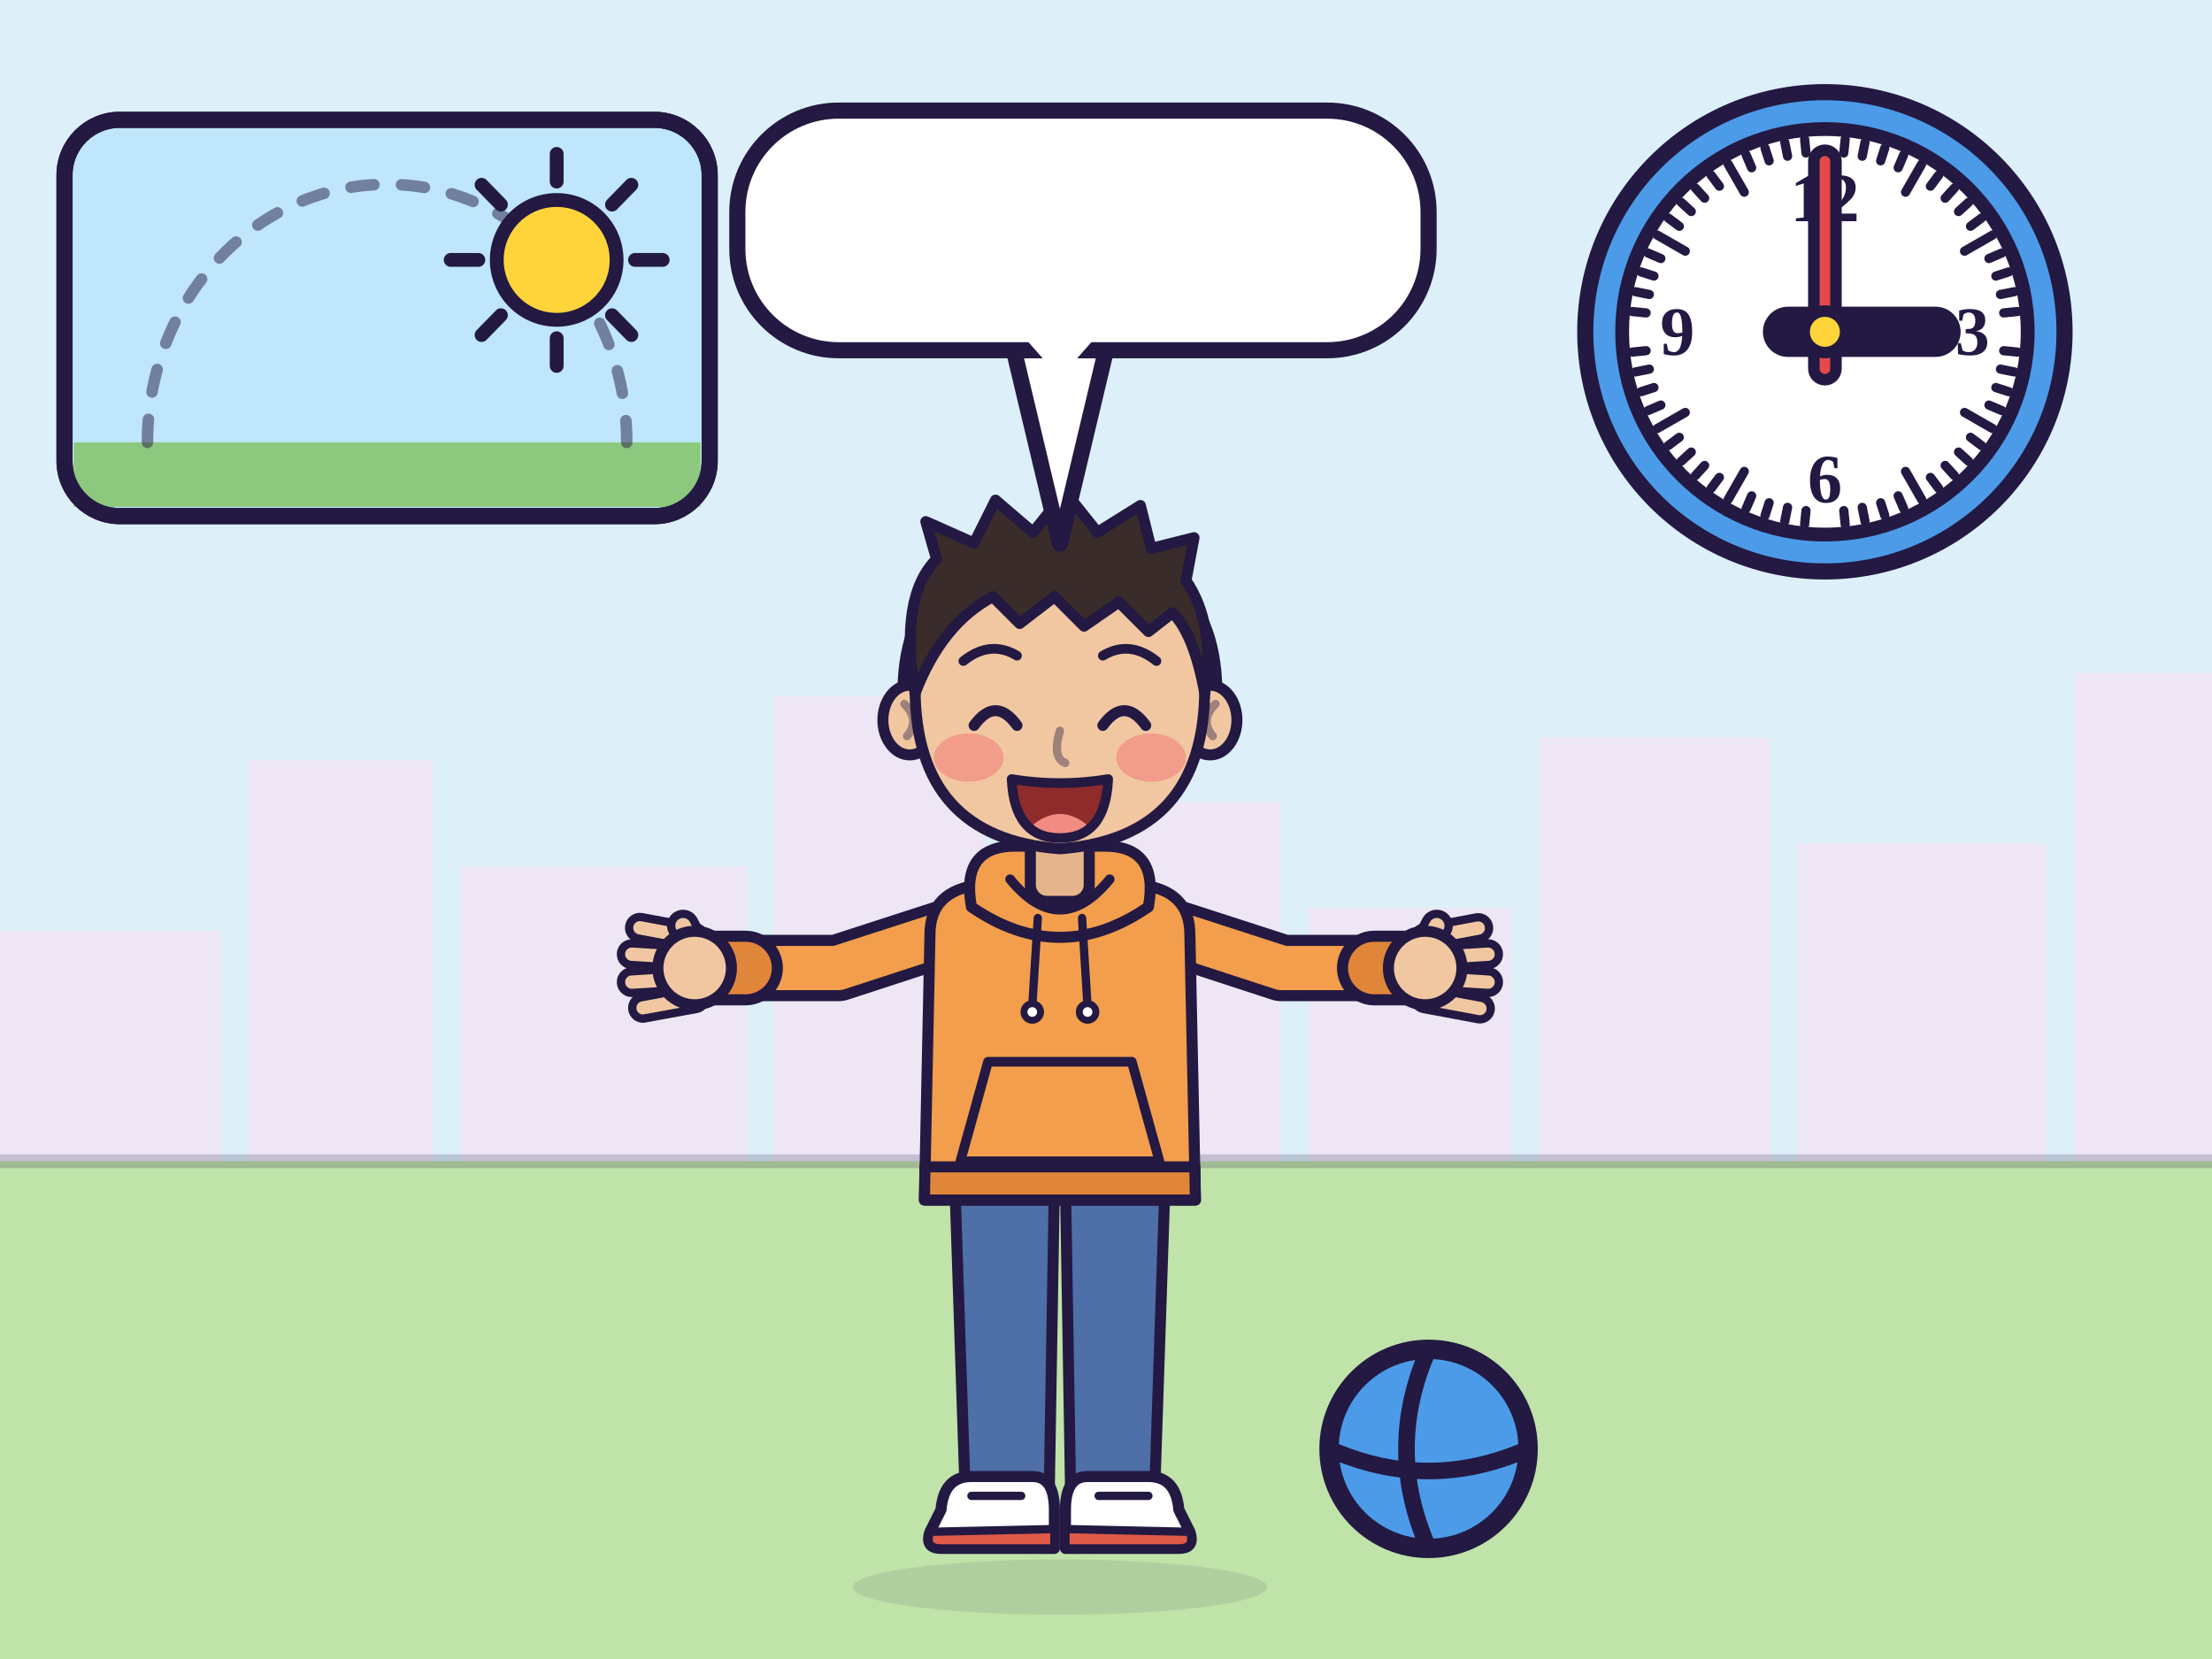
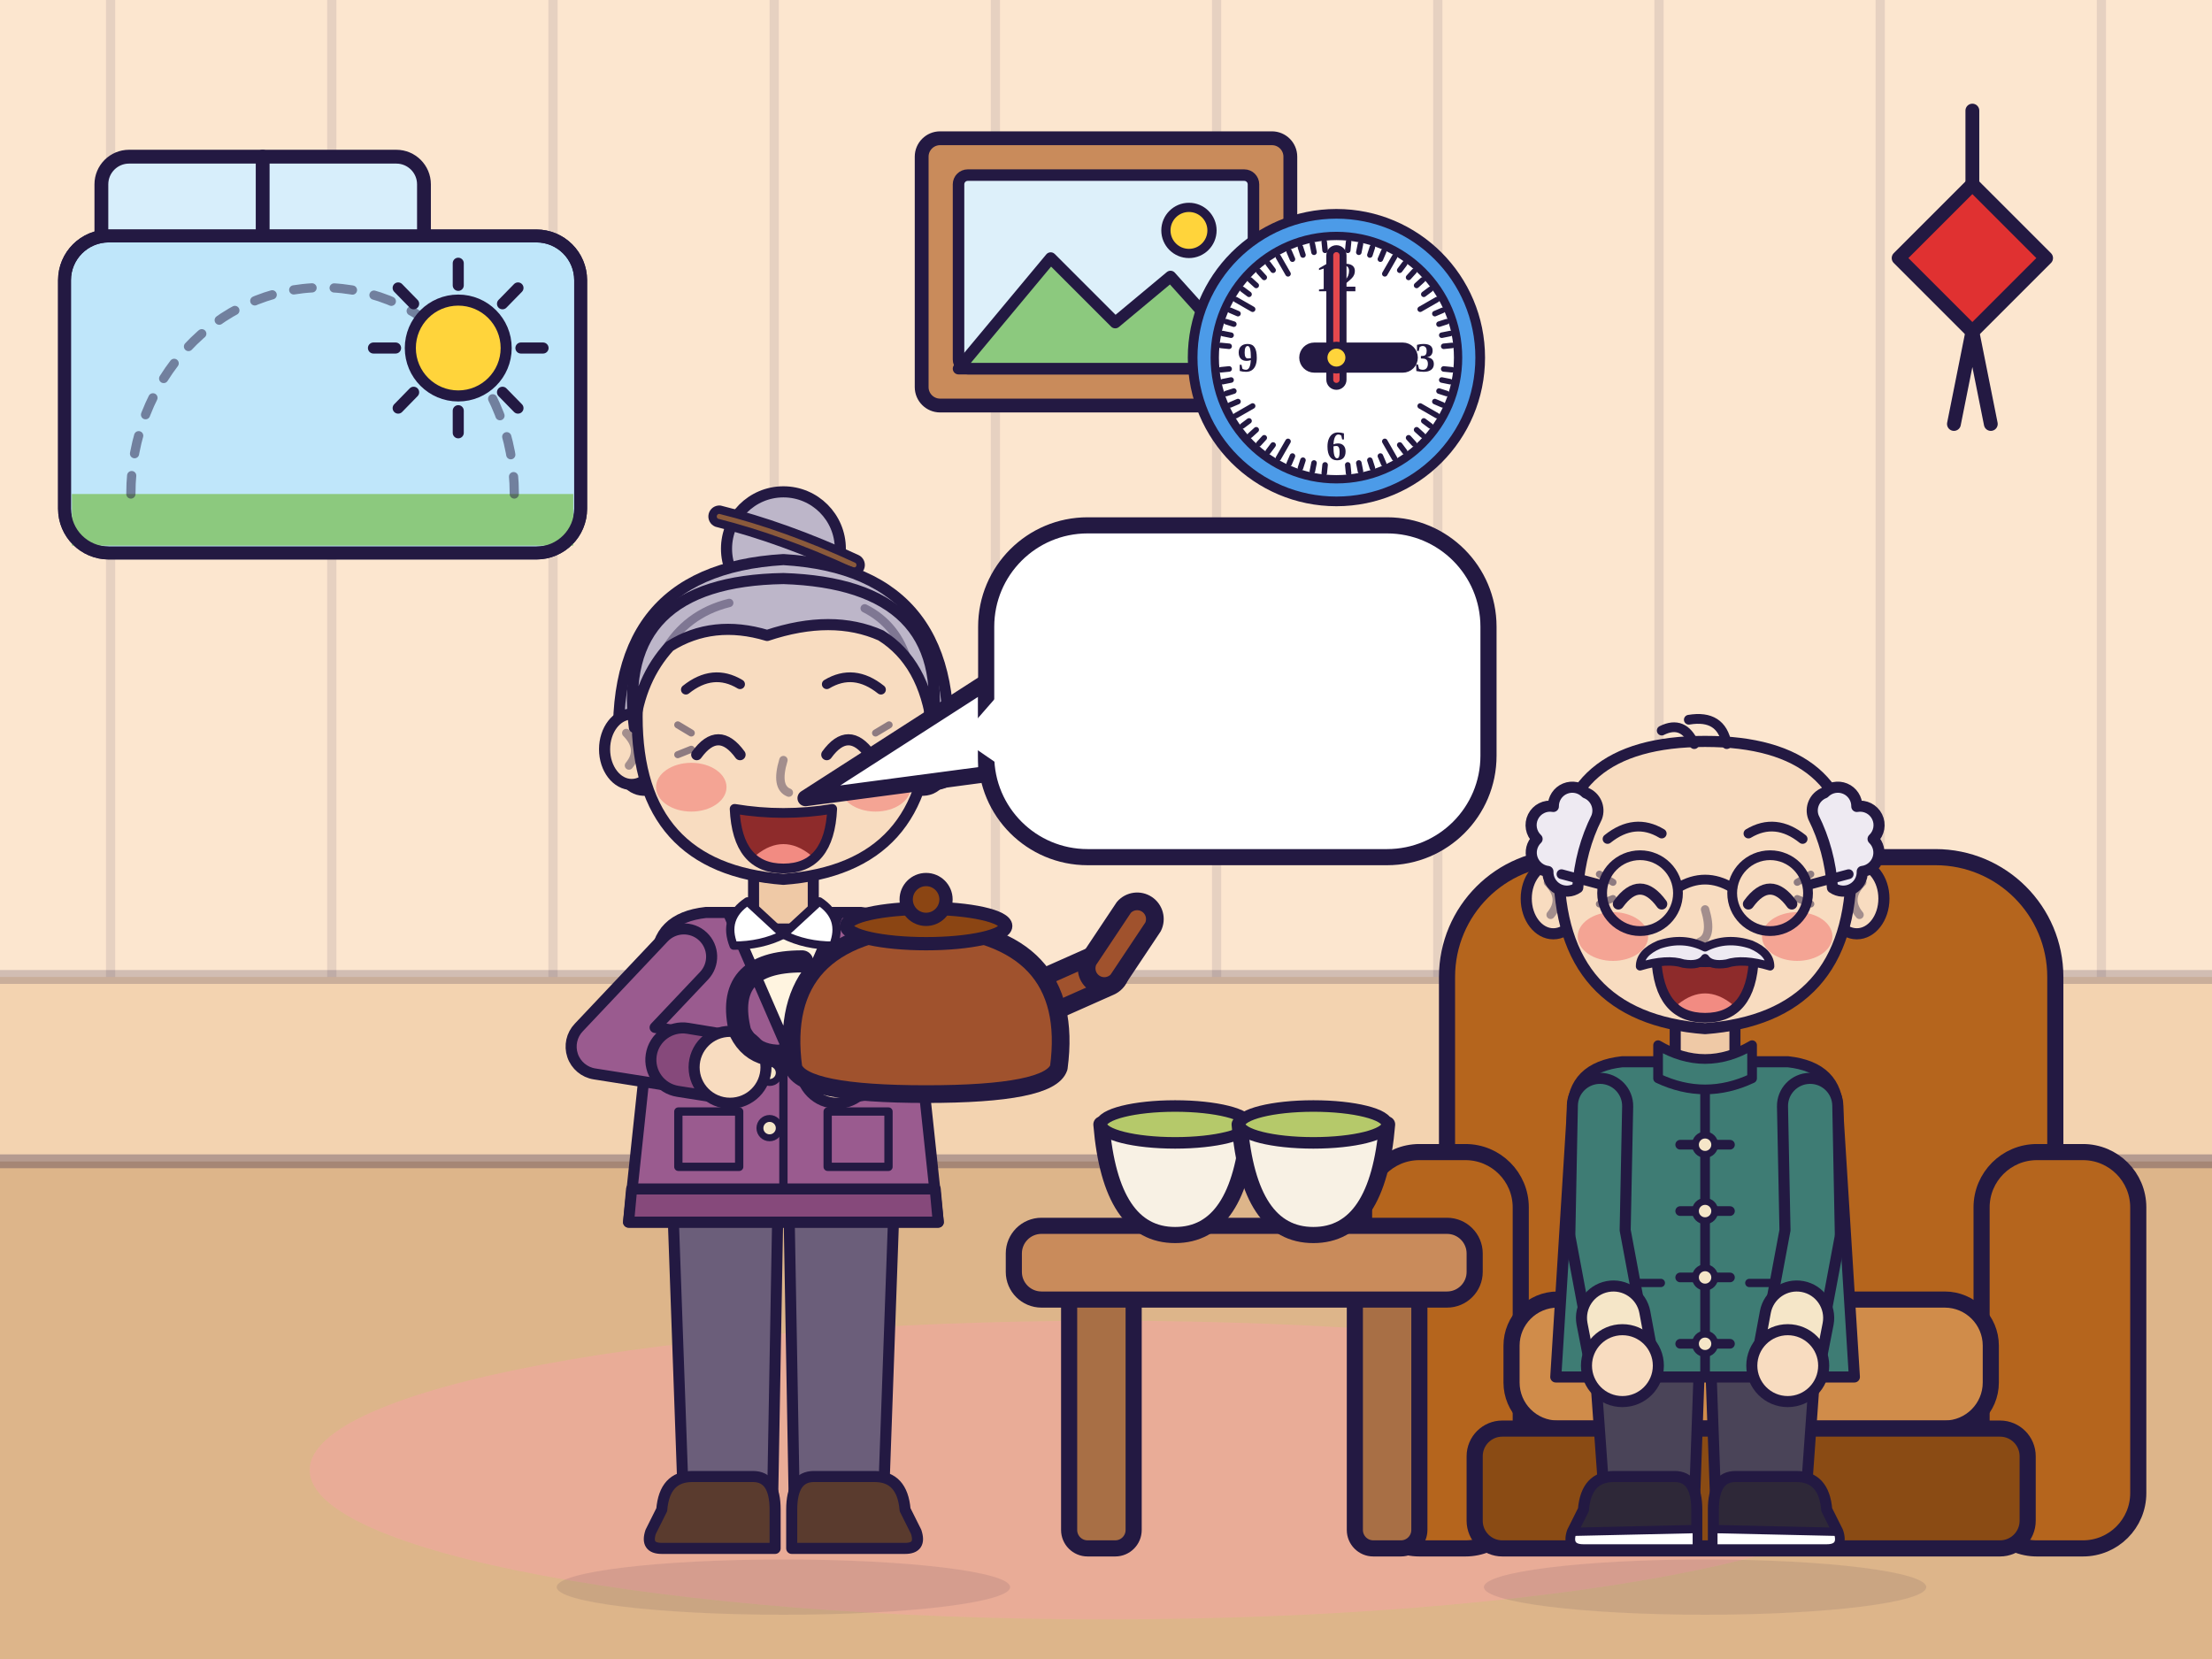
- <svg xmlns="http://www.w3.org/2000/svg" viewBox="0 0 480 360" role="img" aria-label="At 3 in the afternoon the sun has dipped to the west; Big Brother plays football: &quot;下午三点&quot;.">
+ <svg xmlns="http://www.w3.org/2000/svg" viewBox="0 0 480 360" role="img" aria-label="Three in the afternoon, the sun low in the west; Grandma brings a teapot for Grandpa: &quot;下午我们喝茶吧！&quot;">
  <g stroke="#231942" stroke-width="3.5" stroke-linejoin="round" stroke-linecap="round">
-     <rect x="0" y="0" width="480" height="360" fill="#DDF0FA" stroke="none" />
-     <rect x="0" y="202" width="48" height="50" fill="#EEE6F4" stroke="none" />
-     <rect x="54" y="165" width="40" height="87" fill="#EEE6F4" stroke="none" />
-     <rect x="100" y="188" width="62" height="64" fill="#EEE6F4" stroke="none" />
-     <rect x="168" y="151" width="46" height="101" fill="#EEE6F4" stroke="none" />
-     <rect x="220" y="174" width="58" height="78" fill="#EEE6F4" stroke="none" />
-     <rect x="284" y="197" width="44" height="55" fill="#EEE6F4" stroke="none" />
-     <rect x="334" y="160" width="50" height="92" fill="#EEE6F4" stroke="none" />
-     <rect x="390" y="183" width="54" height="69" fill="#EEE6F4" stroke="none" />
-     <rect x="450" y="146" width="30" height="106" fill="#EEE6F4" stroke="none" />
-     <rect x="0" y="252" width="480" height="108" fill="#BFE3A8" stroke="none" />
-     <path d="M0 252L480 252" fill="none" stroke-width="3" opacity="0.2" />
-     <path d="M30 52Q26 38 44 38Q52 26 68 36Q84 34 82 52Z" fill="#FFFFFF" stroke="none" />
-     <g transform="translate(84 112) scale(1 1)">
+     <rect x="0" y="0" width="480" height="360" fill="#FCE6CF" stroke="none" />
+     <path d="M24 0L24 212M72 0L72 212M120 0L120 212M168 0L168 212M216 0L216 212M264 0L264 212M312 0L312 212M360 0L360 212M408 0L408 212M456 0L456 212" fill="none" stroke-width="2" opacity="0.1" />
+     <rect x="0" y="212" width="480" height="40" fill="#F3D3B0" stroke="none" />
+     <path d="M0 212L480 212" fill="none" stroke-width="3" opacity="0.2" />
+     <rect x="0" y="252" width="480" height="108" fill="#DDB58A" stroke="none" />
+     <path d="M0 252L480 252" fill="none" stroke-width="3" opacity="0.3" />
+     <ellipse cx="240" cy="319" rx="172.8" ry="32.4" fill="#F2A7A0" opacity="0.6" stroke="none" />
+     <rect x="22" y="34" width="70" height="80" rx="6" fill="#D7EEFB" stroke-width="3" />
+     <path d="M57 34L57 114M22 74L92 74" fill="none" stroke-width="3" />
+     <rect x="200" y="30" width="80" height="58" rx="4" fill="#C98B5B" stroke-width="3" />
+     <rect x="208" y="38" width="64" height="42" rx="2" fill="#DDF0FA" stroke-width="2.5" />
+     <path d="M208 80L228 56L242 70L254 60L272 80Z" fill="#8CC97E" stroke-width="2.5" />
+     <circle cx="258" cy="50" r="5" fill="#FFD43B" stroke-width="2" />
+     <path d="M428 40L444 56L428 72L412 56Z" fill="#E03131" stroke-width="3" />
+     <path d="M428 24L428 40M428 72L424 92M428 72L432 92" fill="none" stroke-width="3" />
+     <g transform="translate(70 120) scale(0.8 0.8)">
      <g class="prop p-day-dial">
        <rect x="-70" y="-86" width="140" height="86" rx="12" fill="#BFE6FA" />
        <rect x="-68" y="-16" width="136" height="14" fill="#8CC97E" stroke="none" />
        <path d="M-52-16A52 56 0 0 1 52-16" fill="none" stroke-width="2.5" stroke-dasharray="5 6" opacity="0.5" />
        <path d="M53.8 -55.6L59.8 -55.6M48.8 -43.6L53 -39.3M36.8 -38.6L36.8 -32.6M24.7 -43.6L20.5 -39.3M19.8 -55.6L13.8 -55.6M24.7 -67.6L20.5 -71.9M36.8 -72.6L36.8 -78.6M48.8 -67.6L53 -71.9" fill="none" stroke-width="3" />
        <circle cx="36.8" cy="-55.6" r="13" fill="#FFD43B" stroke-width="3" />
        <rect x="-70" y="-86" width="140" height="86" rx="12" fill="none" />
      </g>
    </g>
-     <g transform="translate(396 126) scale(1 1)">
-       <g class="prop p-clock target">
+     <g transform="translate(290 110) scale(0.6 0.6)">
+       <g class="prop p-clock">
        <circle cx="0" cy="-54" r="52" fill="#4C9BE8" />
        <circle cx="0" cy="-54" r="44" fill="#FFFFFF" stroke-width="3" />
        <path d="M4.1 -92.8L4.4 -95.8M8.1 -92.1L8.7 -95.1M12.1 -91.1L13 -93.9M15.9 -89.6L17.1 -92.4M17.5 -84.3L21 -90.4M22.9 -85.6L24.7 -88M26.1 -83L28.1 -85.2M29 -80.1L31.2 -82.1M31.6 -76.9L34 -78.7M30.3 -71.5L36.4 -75M35.6 -69.9L38.4 -71.1M37.1 -66.1L39.9 -67M38.1 -62.1L41.1 -62.7M38.8 -58.1L41.8 -58.4M38.8 -49.9L41.8 -49.6M38.1 -45.9L41.1 -45.3M37.1 -41.9L39.9 -41M35.6 -38.1L38.4 -36.9M30.3 -36.5L36.4 -33M31.6 -31.1L34 -29.3M29 -27.9L31.2 -25.9M26.1 -25L28.1 -22.8M22.9 -22.4L24.7 -20M17.5 -23.7L21 -17.6M15.9 -18.4L17.1 -15.6M12.1 -16.9L13 -14.1M8.1 -15.9L8.7 -12.9M4.1 -15.2L4.4 -12.2M-4.1 -15.2L-4.4 -12.2M-8.1 -15.9L-8.7 -12.9M-12.1 -16.9L-13 -14.1M-15.9 -18.4L-17.1 -15.6M-17.5 -23.7L-21 -17.6M-22.9 -22.4L-24.7 -20M-26.1 -25L-28.1 -22.8M-29 -27.9L-31.2 -25.9M-31.6 -31.1L-34 -29.3M-30.3 -36.5L-36.4 -33M-35.6 -38.1L-38.4 -36.9M-37.1 -41.9L-39.9 -41M-38.1 -45.9L-41.1 -45.3M-38.8 -49.9L-41.8 -49.6M-38.8 -58.1L-41.8 -58.4M-38.1 -62.1L-41.1 -62.7M-37.1 -66.1L-39.9 -67M-35.6 -69.9L-38.4 -71.1M-30.3 -71.5L-36.4 -75M-31.6 -76.9L-34 -78.7M-29 -80.1L-31.2 -82.1M-26.1 -83L-28.1 -85.2M-22.9 -85.6L-24.7 -88M-17.5 -84.3L-21 -90.4M-15.9 -89.6L-17.1 -92.4M-12.1 -91.1L-13 -93.9M-8.1 -92.1L-8.7 -95.1M-4.1 -92.8L-4.4 -95.8" fill="none" stroke-width="2" />
        <text x="0" y="-78" font-family="Baloo 2, Nunito, sans-serif" font-weight="800" font-size="15" text-anchor="middle" fill="#231942" stroke="none">12</text>
        <text x="32" y="-49" font-family="Baloo 2, Nunito, sans-serif" font-weight="800" font-size="15" text-anchor="middle" fill="#231942" stroke="none">3</text>
        <text x="0" y="-17" font-family="Baloo 2, Nunito, sans-serif" font-weight="800" font-size="15" text-anchor="middle" fill="#231942" stroke="none">6</text>
        <text x="-32" y="-49" font-family="Baloo 2, Nunito, sans-serif" font-weight="800" font-size="15" text-anchor="middle" fill="#231942" stroke="none">9</text>
        <g transform="translate(0 -54)">
          <g class="hand-h">
            <g transform="rotate(90)">
              <path d="M4.2 8L4.2-24A4.2 4.2 0 0 0-4.2-24L-4.2 8A4.2 4.2 0 0 0 4.2 8Z" fill="#231942" stroke-width="2.5" />
            </g>
          </g>
        </g>
        <g transform="translate(0 -54)">
          <g class="hand-m">
            <g transform="rotate(0)">
              <path d="M2.4 8L2.4-37A2.4 2.4 0 0 0-2.4-37L-2.4 8A2.4 2.4 0 0 0 2.4 8Z" fill="#E5484D" stroke-width="2.5" />
            </g>
          </g>
        </g>
        <circle cx="0" cy="-54" r="4.5" fill="#FFD43B" stroke-width="2.5" />
      </g>
    </g>
-     <g transform="translate(310 336) scale(1.2 1.2)">
-       <g class="prop p-ball bob">
-         <circle cx="0" cy="-18" r="18" fill="#4C9BE8" />
-         <path d="M-18-18Q0-10 18-18" fill="none" stroke-width="3" />
-         <path d="M0-36Q-8-18 0 0" fill="none" stroke-width="3" />
-       </g>
-     </g>
-     <g transform="translate(230 336) scale(0.6 0.6)">
-       <g class="char c-1 ch-gege act">
+     <g transform="translate(380 336)">
+       <g class="prop p-armchair">
+         <rect x="-66" y="-150" width="132" height="120" rx="26" fill="#B5651D" />
+         <rect x="-84" y="-86" width="34" height="86" rx="12" fill="#B5651D" />
+         <rect x="50" y="-86" width="34" height="86" rx="12" fill="#B5651D" />
+         <rect x="-52" y="-54" width="104" height="28" rx="10" fill="#D08C4A" />
+         <rect x="-60" y="-26" width="120" height="26" rx="6" fill="#8A4B14" />
+       </g>
+     </g>
+     <g transform="translate(170 336) scale(0.6 0.6)">
+       <g class="char c-1 ch-nainai">
        <g transform="translate(-150 -432)">
-           <ellipse class="shadow" cx="150" cy="446" rx="75" ry="10" fill="#231942" stroke="none" opacity="0.1" />
+           <ellipse class="shadow" cx="150" cy="446" rx="82" ry="10" fill="#231942" stroke="none" opacity="0.1" />
          <g class="figure" stroke="#231942" stroke-width="4" stroke-linejoin="round" stroke-linecap="round">
            <g class="legs">
-               <path d="M112 300L148 300L146 420L116 420Z" fill="#4E6FA8" />
-               <path d="M188 300L152 300L154 420L184 420Z" fill="#4E6FA8" />
-               <path d="M148 418Q148 406 140 406L118 406Q108 406 107 418L103 426Q101 432 107 432L148 432Z" fill="#FFFFFF" />
-               <path d="M103 426Q101 432 107 432L148 432L148 425Z" fill="#E05A47" stroke-width="3" />
-               <path d="M118 413L136 413" fill="none" stroke-width="3" />
-               <path d="M152 418Q152 406 160 406L182 406Q192 406 193 418L197 426Q199 432 193 432L152 432Z" fill="#FFFFFF" />
-               <path d="M197 426Q199 432 193 432L152 432L152 425Z" fill="#E05A47" stroke-width="3" />
-               <path d="M182 413L164 413" fill="none" stroke-width="3" />
-             </g>
-             <g transform="translate(150 300)">
+               <path d="M110 308L148 308L146 420L114 420Z" fill="#6B5E7A" />
+               <path d="M190 308L152 308L154 420L186 420Z" fill="#6B5E7A" />
+               <path d="M147 418Q147 406 139 406L117 406Q107 406 106 418L102 426Q100 432 106 432L147 432Z" fill="#5A3B2E" />
+               <path d="M153 418Q153 406 161 406L183 406Q193 406 194 418L198 426Q200 432 194 432L153 432Z" fill="#5A3B2E" />
+             </g>
+             <g transform="translate(150 308)">
              <g class="upper">
-                 <g transform="translate(-150 -300)">
-                   <g transform="translate(187 208)">
-                     <g class="arm-left">
-                       <g transform="translate(-187 -208)">
-                         <path d="M183.9 217.5L227.4 231.7A10 10 0 0 0 230.5 232.1L274.5 232.1A10 10 0 0 0 274.5 212.1L232.1 212.1L190.1 198.5A10 10 0 0 0 183.9 217.5Z" fill="#F29E4C" />
-                         <path d="M263.7 233.6L274.5 233.6A11.5 11.5 0 0 0 274.5 210.6L263.7 210.6A11.5 11.5 0 0 0 263.7 233.6Z" fill="#E0863A" />
-                         <path d="M282.8 215.1L302 211.5A3.9 3.9 0 0 0 300.6 203.8L281.4 207.4A3.9 3.9 0 0 0 282.8 215.1Z" fill="#F1C7A2" stroke-width="3" />
-                         <path d="M282.4 222.4L305.1 221A3.9 3.9 0 0 0 304.6 213.2L281.9 214.6A3.9 3.9 0 0 0 282.4 222.4Z" fill="#F1C7A2" stroke-width="3" />
-                         <path d="M281.9 229.7L304.6 231.1A3.9 3.9 0 0 0 305.1 223.3L282.4 221.9A3.9 3.9 0 0 0 281.9 229.7Z" fill="#F1C7A2" stroke-width="3" />
-                         <path d="M281.4 236.9L301.2 240.6A3.9 3.9 0 0 0 302.6 232.9L282.8 229.2A3.9 3.9 0 0 0 281.4 236.9Z" fill="#F1C7A2" stroke-width="3" />
-                         <path d="M282 224.1L290.2 208.6A4.3 4.3 0 0 0 282.6 204.6L274.4 220.1A4.3 4.3 0 0 0 282 224.1Z" fill="#F1C7A2" stroke-width="3" />
-                         <circle class="hand" cx="282.1" cy="222.1" r="13.3" fill="#F1C7A2" />
-                       </g>
-                     </g>
-                   </g>
-                   <g transform="translate(113 208)">
-                     <g class="arm-right">
-                       <g transform="translate(-113 -208)">
-                         <path d="M109.9 198.5L67.9 212.1L25.5 212.1A10 10 0 0 0 25.5 232.1L69.5 232.1A10 10 0 0 0 72.6 231.7L116.1 217.5A10 10 0 0 0 109.9 198.5Z" fill="#F29E4C" />
-                         <path d="M36.3 210.6L25.5 210.6A11.5 11.5 0 0 0 25.5 233.6L36.3 233.6A11.5 11.5 0 0 0 36.3 210.6Z" fill="#E0863A" />
-                         <path d="M17.2 229.2L-2 232.8A3.9 3.9 0 0 0-0.6 240.4L18.6 236.9A3.9 3.9 0 0 0 17.2 229.2Z" fill="#F1C7A2" stroke-width="3" />
-                         <path d="M17.6 221.9L-5.1 223.3A3.9 3.9 0 0 0-4.6 231.1L18.1 229.7A3.9 3.9 0 0 0 17.6 221.9Z" fill="#F1C7A2" stroke-width="3" />
-                         <path d="M18.1 214.6L-4.6 213.2A3.9 3.9 0 0 0-5.1 221L17.6 222.4A3.9 3.9 0 0 0 18.1 214.6Z" fill="#F1C7A2" stroke-width="3" />
-                         <path d="M18.6 207.4L-1.2 203.7A3.9 3.9 0 0 0-2.6 211.4L17.2 215.1A3.9 3.9 0 0 0 18.6 207.4Z" fill="#F1C7A2" stroke-width="3" />
-                         <path d="M25.6 220.1L17.4 204.6A4.3 4.3 0 0 0 9.8 208.6L18 224.1A4.3 4.3 0 0 0 25.6 220.1Z" fill="#F1C7A2" stroke-width="3" />
-                         <circle class="hand" cx="17.9" cy="222.1" r="13.3" fill="#F1C7A2" />
-                       </g>
-                     </g>
-                   </g>
+                 <g transform="translate(-150 -308)">
                  <g class="body">
-                     <path d="M103 210Q103 194 121 192L179 192Q197 194 197 210L199 306L101 306Z" fill="#F29E4C" />
-                     <path d="M101.2 294L198.8 294L199 306L101 306Z" fill="#E0863A" />
-                     <path class="hood" d="M118 200Q114 178 134 178L166 178Q186 178 182 200Q150 222 118 200Z" fill="#F29E4C" />
+                     <path d="M104 220Q104 204 122 202L178 202Q196 204 196 220L206 314L94 314Z" fill="#9A5B8F" />
+                     <path d="M95.1 302L204.9 302L206 314L94 314Z" fill="#86497B" />
+                     <path d="M130 202L170 202L150 248Z" fill="#FFF4E0" />
                    <g class="neck">
-                       <rect x="139.3" y="171" width="21.3" height="27" rx="6" fill="#E6B48C" />
-                     </g>
-                     <path d="M132 190Q150 212 168 190" fill="none" stroke-width="3.5" />
-                     <path d="M142 204L140 236M158 204L160 236" fill="none" stroke-width="3" />
-                     <circle cx="140" cy="238" r="3" fill="#FFFFFF" stroke-width="2.5" />
-                     <circle cx="160" cy="238" r="3" fill="#FFFFFF" stroke-width="2.5" />
-                     <path class="pocket" d="M124 256L176 256L186 292L114 292Z" fill="#F29E4C" stroke-width="3.5" />
-                   </g>
-                   <g transform="translate(150 179)">
-                     <g class="head">
-                       <g transform="translate(-150 -179)">
-                         <g transform="translate(150 126.6) scale(0.97)" stroke-width="4.1">
+                       <rect x="139.2" y="182" width="21.6" height="26" rx="6" fill="#EFC9A6" />
+                     </g>
+                     <path d="M137 198Q128 204 132 214Q142 214 150 210Z" fill="#FFFFFF" stroke-width="3" />
+                     <path d="M163 198Q172 204 168 214Q158 214 150 210Z" fill="#FFFFFF" stroke-width="3" />
+                     <path d="M150 248L150 302" fill="none" stroke-width="3" />
+                     <g class="buttons">
+                       <circle cx="145" cy="260" r="3.5" fill="#F5E6C8" stroke-width="2.5" />
+                       <circle cx="145" cy="280" r="3.5" fill="#F5E6C8" stroke-width="2.5" />
+                     </g>
+                     <path d="M112 274L134 274L134 294L112 294Z" fill="#9A5B8F" stroke-width="3" />
+                     <path d="M166 274L188 274L188 294L166 294Z" fill="#9A5B8F" stroke-width="3" />
+                   </g>
+                   <g transform="translate(150 190)">
+                     <g class="head act">
+                       <g transform="translate(-150 -190)">
+                         <g transform="translate(150 137.1) scale(0.98)" stroke-width="4.1">
                          <g class="hair-back">
-                             <path d="M-58 6Q-64-56 0-62Q64-56 58 6Z" fill="#3A2C2A" />
+                             <circle cx="0" cy="-68" r="21" fill="#BDB6C9" />
+                             <path d="M-24.6-77.6Q-0.8-71.6 25-59.7A2.5 2.5 0 0 0 27-64.3Q0.8-76.4-23.4-82.4A2.5 2.5 0 0 0-24.6-77.6Z" fill="#8A5A3B" stroke-width="3.1" />
+                             <path d="M-60 14Q-68-60 0-64Q68-60 60 14Q56 24 46 20L-46 20Q-56 24-60 14Z" fill="#BDB6C9" />
                          </g>
                          <g class="ears">
-                             <ellipse cx="-56" cy="6" rx="10" ry="13" fill="#F1C7A2" />
-                             <ellipse cx="56" cy="6" rx="10" ry="13" fill="#F1C7A2" />
+                             <ellipse cx="-56" cy="6" rx="10" ry="13" fill="#F8DCC0" />
+                             <ellipse cx="56" cy="6" rx="10" ry="13" fill="#F8DCC0" />
                            <path d="M-58 0Q-52 6-57 12" fill="none" stroke-width="3.1" opacity="0.4" />
                            <path d="M58 0Q52 6 57 12" fill="none" stroke-width="3.1" opacity="0.4" />
                          </g>
-                           <path class="face" d="M-54-6Q-54-52 0-52Q54-52 54-6Q54 50 0 54Q-54 50-54-6Z" fill="#F1C7A2" />
+                           <path class="face" d="M-54-6Q-54-52 0-52Q54-52 54-6Q54 50 0 54Q-54 50-54-6Z" fill="#F8DCC0" />
                          <g class="hair">
-                             <path d="M-54-4Q-60-40-46-54L-50-68L-32-60L-24-76L-10-64L2-79L14-64L30-74L34-58L50-62L47-46Q58-30 54-4Q50-26 42-34L33-27L22-38L9-29L-2-40L-15-30L-25-40Q-44-30-54-4Z" fill="#3A2C2A" />
+                             <path d="M-55-2Q-62-56 0-57Q62-55 55-2Q52-26 36-36Q18-44-6-36Q-26-42-42-32Q-53-20-55-2Z" fill="#BDB6C9" />
+                             <path d="M30-46Q42-40 46-26" fill="none" stroke-width="3.1" opacity="0.4" />
+                             <path d="M-20-48Q-36-44-44-30" fill="none" stroke-width="3.1" opacity="0.4" />
                          </g>
                          <g class="cheeks">
                            <ellipse cx="-34" cy="20" rx="13" ry="9" fill="#F28B82" stroke="none" opacity="0.7" />
                            <ellipse cx="34" cy="20" rx="13" ry="9" fill="#F28B82" stroke="none" opacity="0.7" />
                          </g>
                          <g class="brows">
                            <path d="M-36-16Q-26-24-16-18M16-18Q26-24 36-16" fill="none" stroke-width="3.6" />
                          </g>
                          <g transform="translate(0 4)">
                            <g class="eyes">
                              <g transform="translate(0 -4)">
                                <path d="M-32 8Q-24-3-16 8M16 8Q24-3 32 8" fill="none" stroke-width="4.1" />
                              </g>
                            </g>
                          </g>
                          <g class="nose">
                            <path d="M0 10Q-3 20 2 22" fill="none" stroke-width="3.1" opacity="0.4" />
                          </g>
                          <g class="mouth">
                            <path d="M-18 28Q0 31 18 28Q17 50 0 50Q-17 50-18 28Z" fill="#8E2B2B" stroke="none" />
                            <path d="M-10 45Q0 37 10 45Q6 50 0 50Q-6 50-10 45Z" fill="#F28B82" stroke="none" />
                            <path d="M-18 28Q0 31 18 28Q17 50 0 50Q-17 50-18 28Z" fill="none" stroke-width="3.6" />
                          </g>
+                           <g class="wrinkles">
+                             <path d="M-39-3L-34 0M-39 8L-34 6M39-3L34 0M39 8L34 6" fill="none" stroke-width="2.6" opacity="0.5" />
+                           </g>
                        </g>
                      </g>
+                     </g>
+                   </g>
+                   <g transform="translate(186 218)">
+                     <g class="arm-left">
+                       <g transform="translate(-186 -218)">
+                         <path d="M178.7 224.9L196.4 243.6L172.7 247.3A10 10 0 0 0 175.8 267.1L218.3 260.4A10 10 0 0 0 224 243.6L193.3 211.1A10 10 0 0 0 178.7 224.9Z" fill="#9A5B8F" />
+                         <path d="M184.6 243.9L172.5 245.9A11.5 11.5 0 0 0 176.1 268.6L188.2 266.7A11.5 11.5 0 0 0 184.6 243.9Z" fill="#86497B" />
+                         <circle class="hand" cx="169.3" cy="258" r="13" fill="#F8DCC0" />
+                       </g>
+                     </g>
+                   </g>
+                   <g transform="translate(114 218)">
+                     <g class="arm-right">
+                       <g transform="translate(-114 -218)">
+                         <path d="M106.7 211.1L76 243.6A10 10 0 0 0 81.7 260.4L124.2 267.1A10 10 0 0 0 127.3 247.3L103.6 243.6L121.3 224.9A10 10 0 0 0 106.7 211.1Z" fill="#9A5B8F" />
+                         <path d="M111.8 266.7L123.9 268.6A11.5 11.5 0 0 0 127.5 245.9L115.4 243.9A11.5 11.5 0 0 0 111.8 266.7Z" fill="#86497B" />
+                         <circle class="hand" cx="130.7" cy="258" r="13" fill="#F8DCC0" />
+                       </g>
+                     </g>
+                   </g>
+                   <g transform="translate(201.6 267.7) scale(1.6 1.6)">
+                     <g class="prop p-clay-teapot">
+                       <path d="M23.6-16.3L41.6-24.3A4 4 0 0 0 38.4-31.7L20.4-23.7A4 4 0 0 0 23.6-16.3Z" fill="#A0522D" />
+                       <path d="M43.3-25.8L51.3-37.8A4 4 0 0 0 44.7-42.2L36.7-30.2A4 4 0 0 0 43.3-25.8Z" fill="#A0522D" />
+                       <path d="M-28-30Q-46-30-42-14Q-38-6-26-10" fill="none" stroke-width="5" />
+                       <path d="M-30-6Q-34-36 0-38Q34-36 30-6Q28 0 0 0Q-28 0-30-6Z" fill="#A0522D" />
+                       <ellipse cx="0" cy="-38" rx="18" ry="4" fill="#8B4513" stroke-width="3" />
+                       <circle cx="0" cy="-44" r="4.5" fill="#8B4513" stroke-width="3" />
                    </g>
                  </g>
                </g>
              </g>
            </g>
          </g>
        </g>
      </g>
    </g>
-     <g transform="translate(230 118)">
-       <g class="bubble b-1 has-text">
-         <g transform="translate(-230 -118)">
-           <path d="M220 76L230 118L240 76Z" fill="#FFFFFF" />
-           <rect x="160" y="24" width="150" height="52" rx="22" fill="#FFFFFF" />
-           <path d="M221.2 72L230 82L238.8 72Z" fill="#FFFFFF" stroke="none" />
+     <g transform="translate(370 336) scale(-0.6 0.6)">
+       <g class="char c-2 ch-yeye">
+         <g transform="translate(-150 -432)">
+           <ellipse class="shadow" cx="150" cy="446" rx="80" ry="10" fill="#231942" stroke="none" opacity="0.1" />
+           <g class="figure" stroke="#231942" stroke-width="4" stroke-linejoin="round" stroke-linecap="round">
+             <g class="legs">
+               <path d="M110 364L148 364L146 420L114 420Z" fill="#4A4458" />
+               <path d="M190 364L152 364L154 420L186 420Z" fill="#4A4458" />
+               <path d="M147 418Q147 406 139 406L117 406Q107 406 106 418L102 426Q100 432 106 432L147 432Z" fill="#2E2838" />
+               <path d="M102 426Q100 432 106 432L147 432L147 425Z" fill="#FFFFFF" stroke-width="3" />
+               <path d="M153 418Q153 406 161 406L183 406Q193 406 194 418L198 426Q200 432 194 432L153 432Z" fill="#2E2838" />
+               <path d="M198 426Q200 432 194 432L153 432L153 425Z" fill="#FFFFFF" stroke-width="3" />
+             </g>
+             <g transform="translate(150 364)">
+               <g class="upper">
+                 <g transform="translate(-150 -364)">
+                   <g class="body">
+                     <path d="M102 274Q102 258 120 256L180 256Q198 258 198 274L204 370L96 370Z" fill="#3E7C74" />
+                     <g class="neck">
+                       <rect x="139.2" y="236" width="21.6" height="26" rx="6" fill="#EFC9A6" />
+                     </g>
+                     <path d="M133 250Q150 260 167 250L167 262Q150 270 133 262Z" fill="#3E7C74" stroke-width="3.5" />
+                     <path d="M150 267L150 370" fill="none" stroke-width="3.5" />
+                     <path d="M141 286L159 286" fill="none" stroke-width="3.5" />
+                     <circle cx="150" cy="286" r="3.5" fill="#F5E6C8" stroke-width="2.5" />
+                     <path d="M141 310L159 310" fill="none" stroke-width="3.5" />
+                     <circle cx="150" cy="310" r="3.5" fill="#F5E6C8" stroke-width="2.5" />
+                     <path d="M141 334L159 334" fill="none" stroke-width="3.5" />
+                     <circle cx="150" cy="334" r="3.5" fill="#F5E6C8" stroke-width="2.5" />
+                     <path d="M141 358L159 358" fill="none" stroke-width="3.5" />
+                     <circle cx="150" cy="358" r="3.5" fill="#F5E6C8" stroke-width="2.5" />
+                     <path d="M112 336L134 336" fill="none" stroke-width="3" />
+                     <path d="M166 336L188 336" fill="none" stroke-width="3" />
+                   </g>
+                   <g transform="translate(150 244)">
+                     <g class="head">
+                       <g transform="translate(-150 -244)">
+                         <g transform="translate(150 191.1) scale(0.98)" stroke-width="4.1">
+                           <g class="ears">
+                             <ellipse cx="-56" cy="6" rx="10" ry="13" fill="#F8DCC0" />
+                             <ellipse cx="56" cy="6" rx="10" ry="13" fill="#F8DCC0" />
+                             <path d="M-58 0Q-52 6-57 12" fill="none" stroke-width="3.1" opacity="0.4" />
+                             <path d="M58 0Q52 6 57 12" fill="none" stroke-width="3.1" opacity="0.4" />
+                           </g>
+                           <path class="face" d="M-54-6Q-54-52 0-52Q54-52 54-6Q54 50 0 54Q-54 50-54-6Z" fill="#F8DCC0" />
+                           <g class="hair">
+                             <path d="M-47 2A7 7 0 0 1-58-4A7 7 0 0 1-62-16A7 7 0 0 1-56-28A7 7 0 0 1-44-33A7 7 0 0 1-40-24Q-46-12-47 2Z" fill="#EEEAF2" />
+                             <path d="M47 2A7 7 0 0 0 58-4A7 7 0 0 0 62-16A7 7 0 0 0 56-28A7 7 0 0 0 44-33A7 7 0 0 0 40-24Q46-12 47 2Z" fill="#EEEAF2" />
+                             <path d="M-8-51Q-6-62 6-60M4-51Q8-60 16-56" fill="none" stroke-width="3.6" />
+                           </g>
+                           <g class="cheeks">
+                             <ellipse cx="-34" cy="20" rx="13" ry="9" fill="#F28B82" stroke="none" opacity="0.7" />
+                             <ellipse cx="34" cy="20" rx="13" ry="9" fill="#F28B82" stroke="none" opacity="0.7" />
+                           </g>
+                           <g class="brows">
+                             <path d="M-36-16Q-26-24-16-18M16-18Q26-24 36-16" fill="none" stroke-width="3.6" />
+                           </g>
+                           <g transform="translate(0 4)">
+                             <g class="eyes">
+                               <g transform="translate(0 -4)">
+                                 <path d="M-32 8Q-24-3-16 8M16 8Q24-3 32 8" fill="none" stroke-width="4.1" />
+                               </g>
+                             </g>
+                           </g>
+                           <g class="nose">
+                             <path d="M0 10Q-3 20 2 22" fill="none" stroke-width="3.1" opacity="0.4" />
+                           </g>
+                           <g class="mouth">
+                             <path d="M-18 28Q0 31 18 28Q17 50 0 50Q-17 50-18 28Z" fill="#8E2B2B" stroke="none" />
+                             <path d="M-10 45Q0 37 10 45Q6 50 0 50Q-6 50-10 45Z" fill="#F28B82" stroke="none" />
+                             <path d="M-18 28Q0 31 18 28Q17 50 0 50Q-17 50-18 28Z" fill="none" stroke-width="3.6" />
+                           </g>
+                           <g class="mustache">
+                             <path d="M0 24Q-8 20-17 23Q-24 26-24 31Q-14 28-8 30Q-2 31 0 28Q2 31 8 30Q14 28 24 31Q24 26 17 23Q8 20 0 24Z" fill="#EEEAF2" stroke-width="3.1" />
+                           </g>
+                           <g class="wrinkles">
+                             <path d="M-39-3L-34 0M-39 8L-34 6M39-3L34 0M39 8L34 6" fill="none" stroke-width="2.6" opacity="0.5" />
+                           </g>
+                           <g class="glasses">
+                             <circle cx="-24" cy="4" r="14" fill="none" stroke-width="3.6" />
+                             <circle cx="24" cy="4" r="14" fill="none" stroke-width="3.6" />
+                             <path d="M-10 2Q0-4 10 2" fill="none" stroke-width="3.6" />
+                             <path d="M-38 1L-53-3M38 1L53-3" fill="none" stroke-width="3.6" />
+                           </g>
+                         </g>
+                       </g>
+                     </g>
+                   </g>
+                   <g transform="translate(188 272)">
+                     <g class="arm-left">
+                       <g transform="translate(-188 -272)">
+                         <path d="M178 272.2L178.9 316.9L171 359.2A10 10 0 0 0 190.7 362.8L198.8 319.6A10 10 0 0 0 198.9 317.5L198 271.8A10 10 0 0 0 178 272.2Z" fill="#3E7C74" />
+                         <path d="M171.8 346.5L169.5 358.9A11.5 11.5 0 0 0 192.1 363.1L194.5 350.8A11.5 11.5 0 0 0 171.8 346.5Z" fill="#F5E6C8" />
+                         <circle class="hand" cx="179.9" cy="365.9" r="13" fill="#F8DCC0" />
+                       </g>
+                     </g>
+                   </g>
+                   <g transform="translate(112 272)">
+                     <g class="arm-right">
+                       <g transform="translate(-112 -272)">
+                         <path d="M102 271.8L101.1 317.5A10 10 0 0 0 101.2 319.6L109.3 362.8A10 10 0 0 0 129 359.2L121.1 316.9L122 272.2A10 10 0 0 0 102 271.8Z" fill="#3E7C74" />
+                         <path d="M105.5 350.8L107.9 363.1A11.5 11.5 0 0 0 130.5 358.9L128.2 346.5A11.5 11.5 0 0 0 105.5 350.8Z" fill="#F5E6C8" />
+                         <circle class="hand" cx="120.1" cy="365.9" r="13" fill="#F8DCC0" />
+                       </g>
+                     </g>
+                   </g>
+                 </g>
+               </g>
+             </g>
+           </g>
+         </g>
+       </g>
+     </g>
+     <g transform="translate(270 336)">
+       <g class="prop p-table">
+         <rect x="-38" y="-58" width="14" height="58" rx="4" fill="#A86F45" />
+         <rect x="24" y="-58" width="14" height="58" rx="4" fill="#A86F45" />
+         <rect x="-50" y="-70" width="100" height="16" rx="6" fill="#C98B5B" />
+       </g>
+     </g>
+     <g transform="translate(255 268)">
+       <g class="prop p-tea-cup count-item ci-1">
+         <path d="M-16-24L16-24Q14 0 0 0Q-14 0-16-24Z" fill="#F8F1E4" />
+         <ellipse cx="0" cy="-24" rx="16" ry="4" fill="#B5C96A" stroke-width="2.5" />
+       </g>
+     </g>
+     <g transform="translate(285 268)">
+       <g class="prop p-tea-cup count-item ci-2">
+         <path d="M-16-24L16-24Q14 0 0 0Q-14 0-16-24Z" fill="#F8F1E4" />
+         <ellipse cx="0" cy="-24" rx="16" ry="4" fill="#B5C96A" stroke-width="2.5" />
+       </g>
+     </g>
+     <g transform="translate(174.8 173.2)">
+       <g class="bubble b-1 has-text line-0">
+         <g transform="translate(-174.8 -173.2)">
+           <path d="M214 148L174.8 173.2L214 168Z" fill="#FFFFFF" />
+           <rect x="214" y="114" width="109" height="72" rx="22" fill="#FFFFFF" />
+           <path d="M218 149.2L208.4 160.2L218 166.8Z" fill="#FFFFFF" stroke="none" />
        </g>
      </g>
    </g>
  </g>
</svg>
